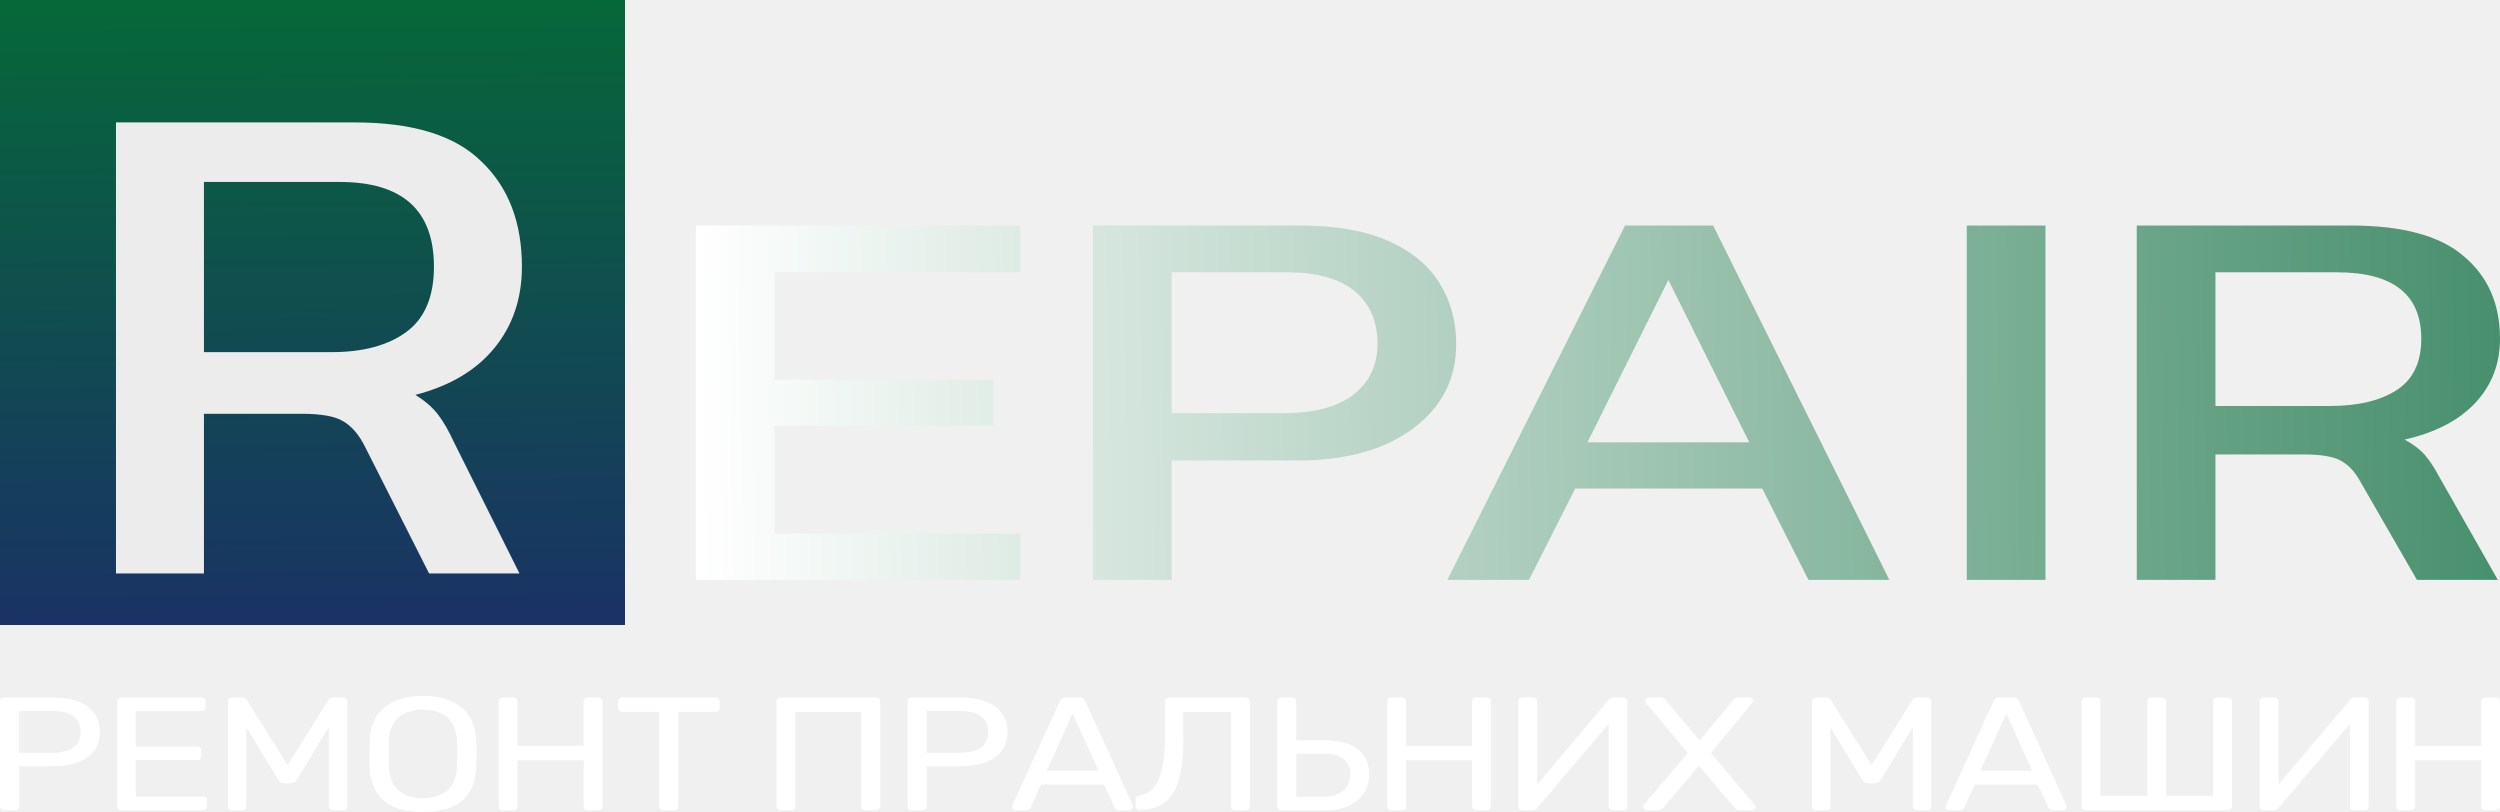
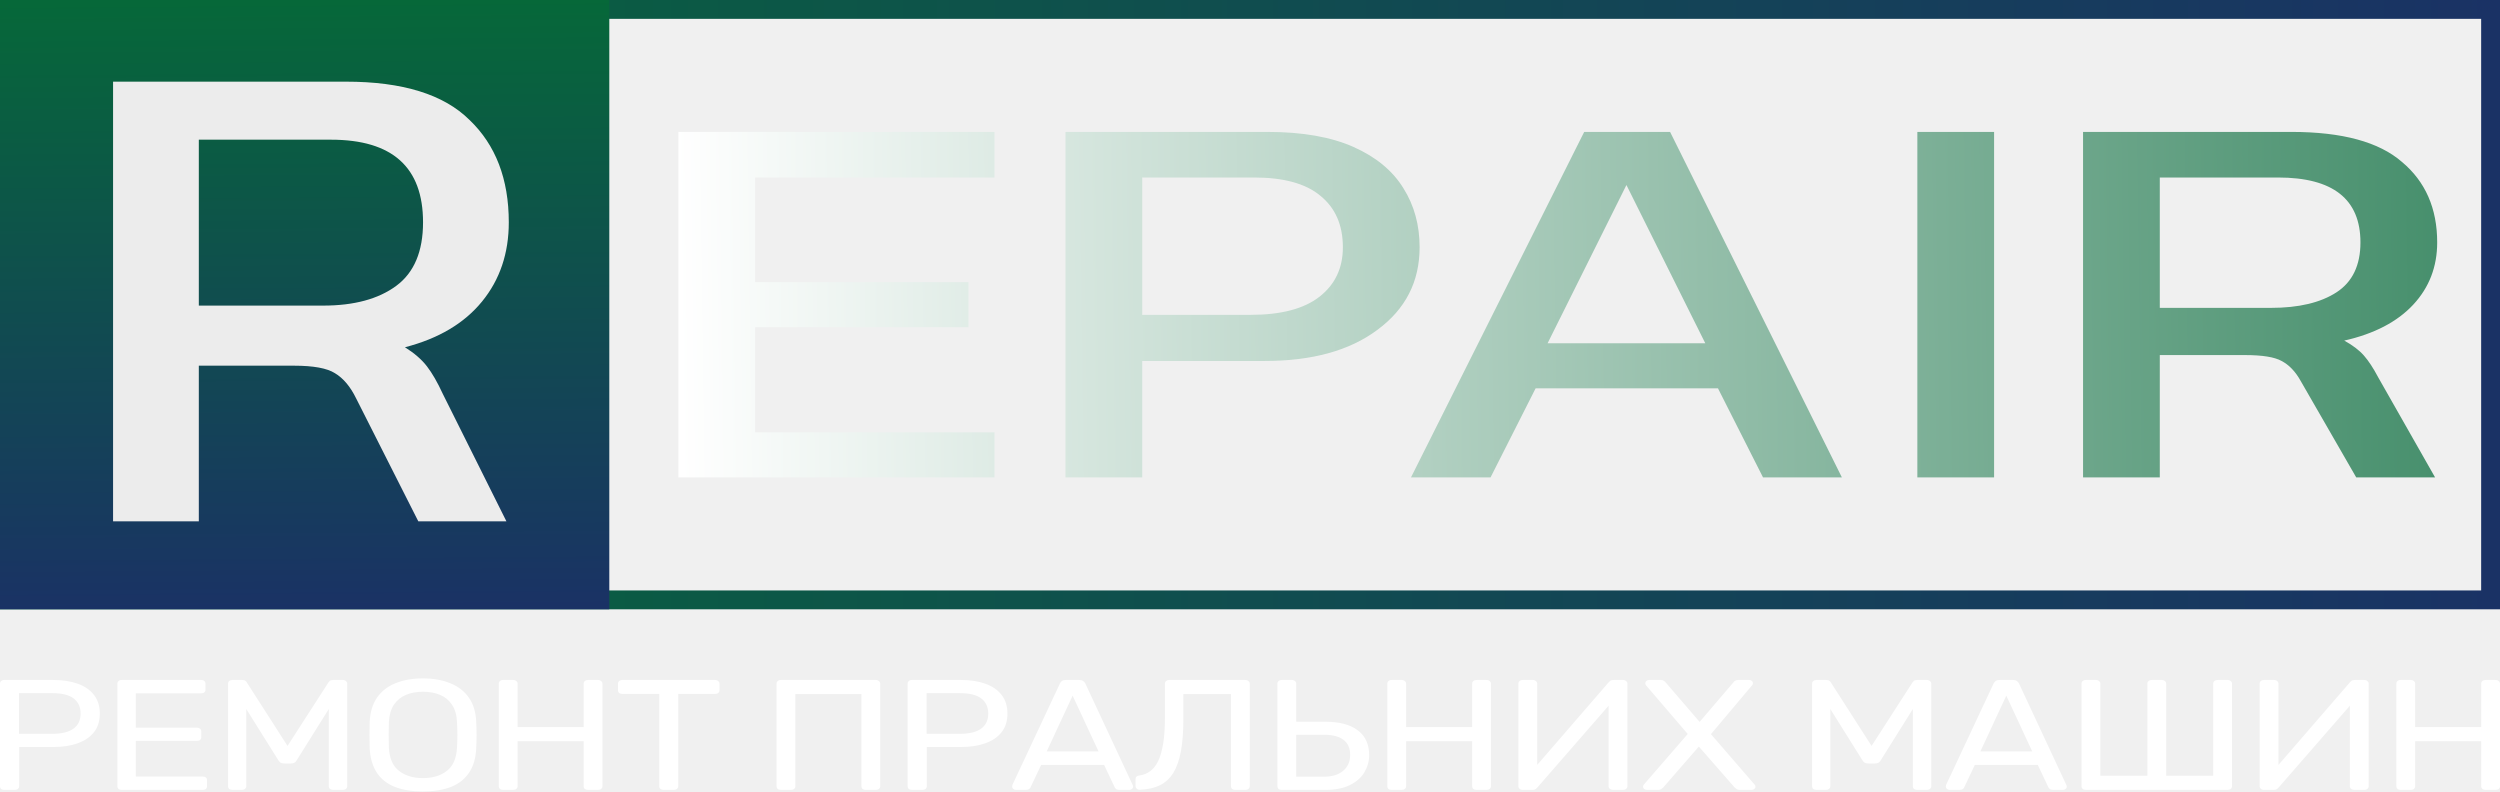
- <svg xmlns="http://www.w3.org/2000/svg" width="388" height="126" viewBox="0 0 388 126" fill="none">
-   <rect width="97" height="97" fill="url(#paint0_linear_5_1029)" />
-   <path d="M18 89V19H55.074C64.091 19 70.646 21.029 74.738 25.087C78.912 29.073 81 34.507 81 41.391C81 46.319 79.581 50.522 76.742 54C73.903 57.478 69.811 59.906 64.467 61.283C65.97 62.225 67.139 63.239 67.974 64.326C68.809 65.413 69.644 66.862 70.479 68.674L80.624 89H66.596L56.702 69.435C55.783 67.551 54.656 66.21 53.32 65.413C52.068 64.616 49.897 64.217 46.807 64.217H31.652V89H18ZM31.652 54.652H51.441C56.368 54.652 60.251 53.602 63.09 51.5C65.928 49.399 67.348 46.029 67.348 41.391C67.348 32.623 62.463 28.239 52.694 28.239H31.652V54.652Z" fill="#ECECEC" />
-   <path d="M108 90V35H158.326V42.259H120.217V58.913H154.179V66.087H120.217V82.826H158.326V90H108ZM169.624 90V35H201.792C207.322 35 211.88 35.797 215.467 37.391C219.053 38.986 221.706 41.178 223.425 43.967C225.143 46.7 226.003 49.832 226.003 53.362C226.003 58.828 223.761 63.212 219.278 66.514C214.869 69.816 208.891 71.467 201.344 71.467H181.842V90H169.624ZM181.842 64.123H199.102C203.959 64.123 207.621 63.155 210.087 61.219C212.553 59.283 213.785 56.664 213.785 53.362C213.785 49.832 212.59 47.099 210.199 45.163C207.882 43.227 204.37 42.259 199.663 42.259H181.842V64.123ZM224.631 90L252.204 35H265.878L293.228 90H280.673L273.5 75.823H244.47L237.297 90H224.631ZM246.376 68.649H271.482L258.929 43.455L246.376 68.649ZM305.242 90V35H317.459V90H305.242ZM331.622 90V35H364.799C372.869 35 378.734 36.594 382.396 39.783C386.131 42.914 388 47.184 388 52.593C388 56.465 386.729 59.767 384.189 62.5C381.648 65.233 377.986 67.14 373.205 68.222C374.55 68.962 375.595 69.759 376.343 70.613C377.089 71.467 377.837 72.606 378.585 74.029L387.664 90H375.11L366.256 74.627C365.433 73.147 364.424 72.094 363.229 71.467C362.109 70.841 360.165 70.528 357.401 70.528H343.839V90H331.622ZM343.839 63.012H361.548C365.956 63.012 369.431 62.187 371.972 60.536C374.511 58.885 375.783 56.237 375.783 52.593C375.783 45.704 371.412 42.259 362.669 42.259H343.839V63.012Z" fill="url(#paint1_linear_5_1029)" />
-   <path d="M0.685 125.75C0.467 125.75 0.298 125.7 0.179 125.6C0.06 125.483 0 125.342 0 125.175V108.85C0 108.667 0.06 108.525 0.179 108.425C0.298 108.308 0.467 108.25 0.685 108.25H8.252C9.721 108.25 10.992 108.45 12.065 108.85C13.157 109.25 14.001 109.85 14.597 110.65C15.192 111.433 15.49 112.417 15.49 113.6C15.49 114.783 15.192 115.767 14.597 116.55C14.001 117.333 13.157 117.925 12.065 118.325C10.992 118.725 9.721 118.925 8.252 118.925H2.979V125.175C2.979 125.342 2.909 125.483 2.77 125.6C2.651 125.7 2.482 125.75 2.264 125.75H0.685ZM2.949 116.825H8.103C9.572 116.825 10.674 116.55 11.409 116C12.144 115.45 12.511 114.65 12.511 113.6C12.511 112.567 12.154 111.767 11.439 111.2C10.724 110.633 9.612 110.35 8.103 110.35H2.949V116.825ZM18.904 125.75C18.686 125.75 18.517 125.7 18.398 125.6C18.279 125.483 18.219 125.342 18.219 125.175V108.85C18.219 108.667 18.279 108.525 18.398 108.425C18.517 108.308 18.686 108.25 18.904 108.25H31.207C31.425 108.25 31.594 108.308 31.713 108.425C31.833 108.525 31.892 108.667 31.892 108.85V109.8C31.892 109.983 31.833 110.125 31.713 110.225C31.594 110.325 31.425 110.375 31.207 110.375H21.079V115.85H30.552C30.77 115.85 30.939 115.908 31.058 116.025C31.177 116.125 31.237 116.267 31.237 116.45V117.375C31.237 117.542 31.177 117.683 31.058 117.8C30.939 117.9 30.77 117.95 30.552 117.95H21.079V123.625H31.445C31.664 123.625 31.833 123.675 31.952 123.775C32.071 123.875 32.13 124.017 32.13 124.2V125.175C32.13 125.342 32.071 125.483 31.952 125.6C31.833 125.7 31.664 125.75 31.445 125.75H18.904ZM36.076 125.75C35.877 125.75 35.708 125.7 35.569 125.6C35.45 125.483 35.391 125.342 35.391 125.175V108.85C35.391 108.667 35.45 108.525 35.569 108.425C35.708 108.308 35.877 108.25 36.076 108.25H37.565C37.804 108.25 37.982 108.3 38.101 108.4C38.221 108.5 38.29 108.583 38.31 108.65L44.625 118.75L50.97 108.65C51.01 108.583 51.08 108.5 51.179 108.4C51.298 108.3 51.477 108.25 51.715 108.25H53.175C53.393 108.25 53.562 108.308 53.681 108.425C53.82 108.525 53.89 108.667 53.89 108.85V125.175C53.89 125.342 53.82 125.483 53.681 125.6C53.562 125.7 53.393 125.75 53.175 125.75H51.715C51.516 125.75 51.348 125.7 51.209 125.6C51.089 125.483 51.03 125.342 51.03 125.175V112.875L46.055 121.025C45.976 121.192 45.856 121.325 45.698 121.425C45.539 121.508 45.34 121.55 45.102 121.55H44.178C43.92 121.55 43.712 121.508 43.553 121.425C43.414 121.325 43.295 121.192 43.195 121.025L38.221 112.875V125.175C38.221 125.342 38.151 125.483 38.012 125.6C37.893 125.7 37.734 125.75 37.535 125.75H36.076ZM65.625 126C63.937 126 62.487 125.758 61.276 125.275C60.064 124.775 59.131 124.017 58.475 123C57.82 121.967 57.453 120.675 57.373 119.125C57.353 118.392 57.343 117.692 57.343 117.025C57.343 116.342 57.353 115.633 57.373 114.9C57.453 113.367 57.83 112.092 58.505 111.075C59.2 110.042 60.154 109.275 61.365 108.775C62.596 108.258 64.016 108 65.625 108C67.253 108 68.673 108.258 69.885 108.775C71.116 109.275 72.079 110.042 72.774 111.075C73.469 112.092 73.847 113.367 73.906 114.9C73.946 115.633 73.966 116.342 73.966 117.025C73.966 117.692 73.946 118.392 73.906 119.125C73.847 120.675 73.479 121.967 72.804 123C72.148 124.017 71.215 124.775 70.004 125.275C68.792 125.758 67.333 126 65.625 126ZM65.625 123.875C67.154 123.875 68.395 123.492 69.348 122.725C70.322 121.958 70.848 120.717 70.927 119C70.967 118.25 70.987 117.583 70.987 117C70.987 116.4 70.967 115.733 70.927 115C70.888 113.85 70.629 112.917 70.153 112.2C69.696 111.483 69.08 110.958 68.306 110.625C67.531 110.292 66.638 110.125 65.625 110.125C64.652 110.125 63.778 110.292 63.003 110.625C62.229 110.958 61.603 111.483 61.127 112.2C60.67 112.917 60.412 113.85 60.352 115C60.332 115.733 60.322 116.4 60.322 117C60.322 117.583 60.332 118.25 60.352 119C60.432 120.717 60.958 121.958 61.931 122.725C62.904 123.492 64.135 123.875 65.625 123.875ZM78.099 125.75C77.881 125.75 77.712 125.7 77.593 125.6C77.474 125.483 77.414 125.342 77.414 125.175V108.85C77.414 108.667 77.474 108.525 77.593 108.425C77.712 108.308 77.881 108.25 78.099 108.25H79.618C79.837 108.25 80.006 108.308 80.125 108.425C80.264 108.525 80.333 108.667 80.333 108.85V115.75H90.581V108.85C90.581 108.667 90.64 108.525 90.76 108.425C90.898 108.308 91.067 108.25 91.266 108.25H92.785C93.004 108.25 93.172 108.308 93.291 108.425C93.43 108.525 93.5 108.667 93.5 108.85V125.175C93.5 125.342 93.43 125.483 93.291 125.6C93.172 125.7 93.004 125.75 92.785 125.75H91.266C91.067 125.75 90.898 125.7 90.76 125.6C90.64 125.483 90.581 125.342 90.581 125.175V118H80.333V125.175C80.333 125.342 80.264 125.483 80.125 125.6C80.006 125.7 79.837 125.75 79.618 125.75H78.099ZM102.999 125.75C102.801 125.75 102.632 125.7 102.493 125.6C102.373 125.483 102.314 125.342 102.314 125.175V110.475H96.594C96.396 110.475 96.228 110.425 96.088 110.325C95.969 110.208 95.909 110.067 95.909 109.9V108.85C95.909 108.667 95.969 108.525 96.088 108.425C96.228 108.308 96.396 108.25 96.594 108.25H110.953C111.171 108.25 111.34 108.308 111.459 108.425C111.599 108.525 111.668 108.667 111.668 108.85V109.9C111.668 110.067 111.599 110.208 111.459 110.325C111.34 110.425 111.171 110.475 110.953 110.475H105.263V125.175C105.263 125.342 105.194 125.483 105.054 125.6C104.935 125.7 104.767 125.75 104.548 125.75H102.999ZM121.207 125.75C120.989 125.75 120.819 125.7 120.7 125.6C120.581 125.483 120.521 125.342 120.521 125.175V108.85C120.521 108.667 120.581 108.525 120.7 108.425C120.819 108.308 120.989 108.25 121.207 108.25H135.893C136.111 108.25 136.28 108.308 136.399 108.425C136.539 108.525 136.607 108.667 136.607 108.85V125.175C136.607 125.342 136.539 125.483 136.399 125.6C136.28 125.7 136.111 125.75 135.893 125.75H134.374C134.175 125.75 134.006 125.7 133.867 125.6C133.748 125.483 133.689 125.342 133.689 125.175V110.5H123.441V125.175C123.441 125.342 123.372 125.483 123.232 125.6C123.113 125.7 122.945 125.75 122.726 125.75H121.207ZM141.55 125.75C141.331 125.75 141.162 125.7 141.043 125.6C140.924 125.483 140.864 125.342 140.864 125.175V108.85C140.864 108.667 140.924 108.525 141.043 108.425C141.162 108.308 141.331 108.25 141.55 108.25H149.116C150.586 108.25 151.857 108.45 152.929 108.85C154.021 109.25 154.865 109.85 155.461 110.65C156.057 111.433 156.355 112.417 156.355 113.6C156.355 114.783 156.057 115.767 155.461 116.55C154.865 117.333 154.021 117.925 152.929 118.325C151.857 118.725 150.586 118.925 149.116 118.925H143.843V125.175C143.843 125.342 143.774 125.483 143.635 125.6C143.516 125.7 143.347 125.75 143.128 125.75H141.55ZM143.814 116.825H148.967C150.437 116.825 151.539 116.55 152.274 116C153.008 115.45 153.376 114.65 153.376 113.6C153.376 112.567 153.018 111.767 152.303 111.2C151.588 110.633 150.476 110.35 148.967 110.35H143.814V116.825ZM157.683 125.75C157.525 125.75 157.385 125.7 157.266 125.6C157.147 125.5 157.087 125.383 157.087 125.25C157.087 125.167 157.098 125.075 157.117 124.975L164.505 108.8C164.585 108.633 164.694 108.5 164.832 108.4C164.972 108.3 165.181 108.25 165.458 108.25H167.484C167.742 108.25 167.941 108.3 168.079 108.4C168.239 108.5 168.358 108.633 168.437 108.8L175.795 124.975C175.835 125.075 175.854 125.167 175.854 125.25C175.854 125.383 175.795 125.5 175.676 125.6C175.556 125.7 175.418 125.75 175.259 125.75H173.739C173.501 125.75 173.322 125.7 173.203 125.6C173.104 125.5 173.035 125.408 172.995 125.325L171.356 121.775H161.585L159.947 125.325C159.928 125.408 159.858 125.5 159.739 125.6C159.619 125.7 159.441 125.75 159.202 125.75H157.683ZM162.449 119.625H170.492L166.471 110.75L162.449 119.625ZM191.73 125.75C191.531 125.75 191.362 125.7 191.224 125.6C191.104 125.483 191.045 125.342 191.045 125.175V110.5H183.657V114.525C183.657 116.525 183.528 118.233 183.27 119.65C183.011 121.05 182.615 122.192 182.078 123.075C181.542 123.942 180.847 124.592 179.993 125.025C179.159 125.442 178.146 125.675 176.955 125.725C176.755 125.742 176.587 125.692 176.448 125.575C176.309 125.458 176.24 125.308 176.24 125.125V124.025C176.24 123.692 176.448 123.5 176.865 123.45C177.481 123.367 178.027 123.142 178.504 122.775C179 122.408 179.417 121.867 179.755 121.15C180.092 120.417 180.351 119.483 180.529 118.35C180.708 117.2 180.797 115.825 180.797 114.225V108.825C180.797 108.658 180.857 108.525 180.976 108.425C181.115 108.308 181.283 108.25 181.483 108.25H193.249C193.467 108.25 193.636 108.308 193.756 108.425C193.894 108.525 193.964 108.667 193.964 108.85V125.175C193.964 125.342 193.894 125.483 193.756 125.6C193.636 125.7 193.467 125.75 193.249 125.75H191.73ZM198.941 125.75C198.723 125.75 198.554 125.7 198.434 125.6C198.315 125.483 198.256 125.342 198.256 125.175V108.825C198.256 108.658 198.315 108.525 198.434 108.425C198.554 108.308 198.723 108.25 198.941 108.25H200.46C200.679 108.25 200.847 108.308 200.966 108.425C201.106 108.525 201.175 108.658 201.175 108.825V114.9H205.703C207.888 114.9 209.566 115.358 210.737 116.275C211.909 117.175 212.495 118.5 212.495 120.25C212.495 121.2 212.247 122.1 211.75 122.95C211.273 123.783 210.529 124.458 209.516 124.975C208.524 125.492 207.252 125.75 205.703 125.75H198.941ZM201.175 123.65H205.465C206.756 123.65 207.758 123.333 208.473 122.7C209.188 122.067 209.546 121.233 209.546 120.2C209.546 119.133 209.209 118.333 208.533 117.8C207.858 117.25 206.835 116.975 205.465 116.975H201.175V123.65ZM215.996 125.75C215.778 125.75 215.609 125.7 215.489 125.6C215.37 125.483 215.311 125.342 215.311 125.175V108.85C215.311 108.667 215.37 108.525 215.489 108.425C215.609 108.308 215.778 108.25 215.996 108.25H217.515C217.734 108.25 217.902 108.308 218.022 108.425C218.161 108.525 218.23 108.667 218.23 108.85V115.75H228.477V108.85C228.477 108.667 228.537 108.525 228.656 108.425C228.796 108.308 228.964 108.25 229.163 108.25H230.682C230.901 108.25 231.069 108.308 231.188 108.425C231.328 108.525 231.397 108.667 231.397 108.85V125.175C231.397 125.342 231.328 125.483 231.188 125.6C231.069 125.7 230.901 125.75 230.682 125.75H229.163C228.964 125.75 228.796 125.7 228.656 125.6C228.537 125.483 228.477 125.342 228.477 125.175V118H218.23V125.175C218.23 125.342 218.161 125.483 218.022 125.6C217.902 125.7 217.734 125.75 217.515 125.75H215.996ZM236.339 125.75C236.12 125.75 235.952 125.692 235.833 125.575C235.713 125.458 235.654 125.317 235.654 125.15V108.85C235.654 108.667 235.713 108.525 235.833 108.425C235.971 108.308 236.141 108.25 236.339 108.25H237.888C238.086 108.25 238.245 108.308 238.365 108.425C238.503 108.525 238.573 108.667 238.573 108.85V121.775L249.684 108.6C249.744 108.533 249.823 108.458 249.923 108.375C250.042 108.292 250.21 108.25 250.429 108.25H251.889C252.087 108.25 252.246 108.308 252.365 108.425C252.504 108.525 252.574 108.667 252.574 108.85V125.175C252.574 125.342 252.504 125.483 252.365 125.6C252.246 125.7 252.087 125.75 251.889 125.75H250.37C250.171 125.75 250.002 125.7 249.863 125.6C249.724 125.483 249.655 125.342 249.655 125.175V112.35L238.573 125.4C238.533 125.45 238.454 125.525 238.335 125.625C238.216 125.708 238.047 125.75 237.828 125.75H236.339ZM255.618 125.75C255.459 125.75 255.31 125.7 255.171 125.6C255.052 125.5 254.992 125.383 254.992 125.25C254.992 125.183 255.003 125.125 255.022 125.075C255.062 125.008 255.092 124.958 255.112 124.925L261.933 116.85L255.439 109.075C255.38 108.975 255.35 108.867 255.35 108.75C255.35 108.617 255.409 108.5 255.529 108.4C255.648 108.3 255.786 108.25 255.946 108.25H257.733C257.931 108.25 258.09 108.292 258.21 108.375C258.329 108.442 258.438 108.542 258.537 108.675L263.78 114.925L268.993 108.675C269.072 108.542 269.172 108.442 269.291 108.375C269.43 108.292 269.589 108.25 269.768 108.25H271.466C271.625 108.25 271.764 108.3 271.883 108.4C272.002 108.5 272.061 108.617 272.061 108.75C272.061 108.867 272.021 108.975 271.942 109.075L265.538 116.875L272.33 124.925C272.37 124.958 272.399 125.008 272.419 125.075C272.438 125.125 272.449 125.183 272.449 125.25C272.449 125.383 272.389 125.5 272.27 125.6C272.151 125.7 272.002 125.75 271.823 125.75H270.006C269.827 125.75 269.668 125.708 269.529 125.625C269.41 125.542 269.301 125.45 269.202 125.35L263.661 118.85L258.15 125.35C258.05 125.45 257.942 125.542 257.822 125.625C257.703 125.708 257.544 125.75 257.346 125.75H255.618ZM281.92 125.75C281.721 125.75 281.552 125.7 281.413 125.6C281.294 125.483 281.235 125.342 281.235 125.175V108.85C281.235 108.667 281.294 108.525 281.413 108.425C281.552 108.308 281.721 108.25 281.92 108.25H283.409C283.647 108.25 283.826 108.3 283.945 108.4C284.065 108.5 284.133 108.583 284.154 108.65L290.469 118.75L296.814 108.65C296.853 108.583 296.923 108.5 297.023 108.4C297.142 108.3 297.321 108.25 297.559 108.25H299.019C299.236 108.25 299.406 108.308 299.525 108.425C299.664 108.525 299.734 108.667 299.734 108.85V125.175C299.734 125.342 299.664 125.483 299.525 125.6C299.406 125.7 299.236 125.75 299.019 125.75H297.559C297.36 125.75 297.191 125.7 297.053 125.6C296.933 125.483 296.874 125.342 296.874 125.175V112.875L291.899 121.025C291.819 121.192 291.7 121.325 291.542 121.425C291.382 121.508 291.184 121.55 290.946 121.55H290.022C289.764 121.55 289.555 121.508 289.397 121.425C289.257 121.325 289.138 121.192 289.039 121.025L284.065 112.875V125.175C284.065 125.342 283.995 125.483 283.856 125.6C283.737 125.7 283.578 125.75 283.379 125.75H281.92ZM302.591 125.75C302.432 125.75 302.293 125.7 302.174 125.6C302.055 125.5 301.996 125.383 301.996 125.25C301.996 125.167 302.006 125.075 302.025 124.975L309.413 108.8C309.492 108.633 309.602 108.5 309.741 108.4C309.879 108.3 310.088 108.25 310.366 108.25H312.392C312.65 108.25 312.849 108.3 312.988 108.4C313.147 108.5 313.266 108.633 313.345 108.8L320.703 124.975C320.743 125.075 320.763 125.167 320.763 125.25C320.763 125.383 320.703 125.5 320.584 125.6C320.465 125.7 320.326 125.75 320.167 125.75H318.648C318.409 125.75 318.231 125.7 318.111 125.6C318.012 125.5 317.943 125.408 317.903 125.325L316.265 121.775H306.494L304.855 125.325C304.836 125.408 304.766 125.5 304.647 125.6C304.528 125.7 304.349 125.75 304.111 125.75H302.591ZM307.358 119.625H315.401L311.379 110.75L307.358 119.625ZM323.74 125.75C323.521 125.75 323.352 125.7 323.233 125.6C323.114 125.483 323.055 125.342 323.055 125.175V108.825C323.055 108.658 323.114 108.525 323.233 108.425C323.352 108.308 323.521 108.25 323.74 108.25H325.259C325.477 108.25 325.646 108.308 325.765 108.425C325.904 108.525 325.974 108.658 325.974 108.825V123.5H333.272V108.825C333.272 108.658 333.332 108.525 333.451 108.425C333.59 108.308 333.758 108.25 333.957 108.25H335.477C335.694 108.25 335.864 108.308 335.983 108.425C336.122 108.525 336.191 108.658 336.191 108.825V123.5H343.49V108.825C343.49 108.658 343.549 108.525 343.668 108.425C343.807 108.308 343.976 108.25 344.175 108.25H345.694C345.912 108.25 346.081 108.308 346.201 108.425C346.339 108.525 346.409 108.658 346.409 108.825V125.175C346.409 125.342 346.339 125.483 346.201 125.6C346.081 125.7 345.912 125.75 345.694 125.75H323.74ZM351.384 125.75C351.165 125.75 350.997 125.692 350.877 125.575C350.758 125.458 350.699 125.317 350.699 125.15V108.85C350.699 108.667 350.758 108.525 350.877 108.425C351.016 108.308 351.185 108.25 351.384 108.25H352.933C353.131 108.25 353.29 108.308 353.409 108.425C353.548 108.525 353.618 108.667 353.618 108.85V121.775L364.729 108.6C364.789 108.533 364.868 108.458 364.968 108.375C365.087 108.292 365.255 108.25 365.474 108.25H366.934C367.132 108.25 367.291 108.308 367.41 108.425C367.549 108.525 367.619 108.667 367.619 108.85V125.175C367.619 125.342 367.549 125.483 367.41 125.6C367.291 125.7 367.132 125.75 366.934 125.75H365.414C365.215 125.75 365.047 125.7 364.908 125.6C364.768 125.483 364.699 125.342 364.699 125.175V112.35L353.618 125.4C353.578 125.45 353.499 125.525 353.38 125.625C353.261 125.708 353.091 125.75 352.873 125.75H351.384ZM372.599 125.75C372.38 125.75 372.212 125.7 372.093 125.6C371.974 125.483 371.914 125.342 371.914 125.175V108.85C371.914 108.667 371.974 108.525 372.093 108.425C372.212 108.308 372.38 108.25 372.599 108.25H374.118C374.336 108.25 374.506 108.308 374.625 108.425C374.763 108.525 374.833 108.667 374.833 108.85V115.75H385.081V108.85C385.081 108.667 385.14 108.525 385.259 108.425C385.398 108.308 385.567 108.25 385.766 108.25H387.285C387.503 108.25 387.672 108.308 387.791 108.425C387.93 108.525 388 108.667 388 108.85V125.175C388 125.342 387.93 125.483 387.791 125.6C387.672 125.7 387.503 125.75 387.285 125.75H385.766C385.567 125.75 385.398 125.7 385.259 125.6C385.14 125.483 385.081 125.342 385.081 125.175V118H374.833V125.175C374.833 125.342 374.763 125.483 374.625 125.6C374.506 125.7 374.336 125.75 374.118 125.75H372.599Z" fill="white" />
+ <svg xmlns="http://www.w3.org/2000/svg" width="398" height="126" viewBox="0 0 398 126" fill="none">
+   <rect x="1.5" y="1.5" width="395" height="94" stroke="url(#paint0_linear_5_1029)" stroke-width="3" />
+   <rect width="97" height="97" fill="url(#paint1_linear_5_1029)" />
+   <path d="M18 83V13H55.074C64.091 13 70.646 15.029 74.738 19.087C78.912 23.073 81 28.507 81 35.391C81 40.319 79.581 44.522 76.742 48C73.903 51.478 69.811 53.906 64.467 55.283C65.97 56.225 67.139 57.239 67.974 58.326C68.809 59.413 69.644 60.862 70.479 62.674L80.624 83H66.596L56.702 63.435C55.783 61.551 54.656 60.21 53.32 59.413C52.068 58.616 49.897 58.217 46.807 58.217H31.652V83H18ZM31.652 48.652H51.441C56.368 48.652 60.251 47.602 63.09 45.5C65.928 43.399 67.348 40.029 67.348 35.391C67.348 26.623 62.463 22.239 52.694 22.239H31.652V48.652Z" fill="#ECECEC" />
+   <path d="M108 76V21H158.326V28.259H120.217V44.913H154.179V52.087H120.217V68.826H158.326V76H108ZM169.624 76V21H201.792C207.322 21 211.88 21.797 215.467 23.391C219.053 24.985 221.706 27.177 223.425 29.967C225.143 32.7 226.003 35.832 226.003 39.362C226.003 44.828 223.761 49.212 219.278 52.514C214.869 55.816 208.891 57.467 201.344 57.467H181.841V76H169.624ZM181.841 50.123H199.102C203.959 50.123 207.621 49.155 210.087 47.219C212.553 45.283 213.785 42.664 213.785 39.362C213.785 35.832 212.59 33.099 210.199 31.163C207.882 29.227 204.37 28.259 199.663 28.259H181.841V50.123ZM224.631 76L252.204 21H265.878L293.228 76H280.673L273.5 61.823H244.47L237.297 76H224.631ZM246.376 54.649H271.482L258.929 29.455L246.376 54.649ZM305.242 76V21H317.459V76H305.242ZM331.622 76V21H364.799C372.869 21 378.734 22.594 382.396 25.783C386.131 28.914 388 33.184 388 38.593C388 42.465 386.729 45.767 384.189 48.5C381.648 51.233 377.986 53.14 373.205 54.222C374.55 54.962 375.595 55.759 376.343 56.613C377.089 57.467 377.837 58.606 378.585 60.029L387.664 76H375.11L366.256 60.627C365.433 59.147 364.424 58.094 363.229 57.467C362.109 56.841 360.165 56.528 357.401 56.528H343.839V76H331.622ZM343.839 49.012H361.548C365.956 49.012 369.431 48.187 371.972 46.536C374.511 44.885 375.783 42.237 375.783 38.593C375.783 31.704 371.412 28.259 362.669 28.259H343.839V49.012Z" fill="url(#paint2_linear_5_1029)" />
+   <path d="M0.703 125.75C0.479 125.75 0.306 125.7 0.183 125.6C0.061 125.483 0 125.342 0 125.175V108.85C0 108.667 0.061 108.525 0.183 108.425C0.306 108.308 0.479 108.25 0.703 108.25H8.464C9.972 108.25 11.275 108.45 12.376 108.85C13.496 109.25 14.362 109.85 14.973 110.65C15.584 111.433 15.889 112.417 15.889 113.6C15.889 114.783 15.584 115.767 14.973 116.55C14.362 117.333 13.496 117.925 12.376 118.325C11.275 118.725 9.972 118.925 8.464 118.925H3.056V125.175C3.056 125.342 2.984 125.483 2.842 125.6C2.72 125.7 2.546 125.75 2.322 125.75H0.703ZM3.025 116.825H8.311C9.819 116.825 10.95 116.55 11.703 116C12.457 115.45 12.834 114.65 12.834 113.6C12.834 112.567 12.467 111.767 11.734 111.2C11 110.633 9.86 110.35 8.311 110.35H3.025V116.825ZM19.391 125.75C19.167 125.75 18.994 125.7 18.872 125.6C18.75 125.483 18.689 125.342 18.689 125.175V108.85C18.689 108.667 18.75 108.525 18.872 108.425C18.994 108.308 19.167 108.25 19.391 108.25H32.011C32.235 108.25 32.408 108.308 32.531 108.425C32.653 108.525 32.714 108.667 32.714 108.85V109.8C32.714 109.983 32.653 110.125 32.531 110.225C32.408 110.325 32.235 110.375 32.011 110.375H21.622V115.85H31.339C31.563 115.85 31.736 115.908 31.858 116.025C31.981 116.125 32.042 116.267 32.042 116.45V117.375C32.042 117.542 31.981 117.683 31.858 117.8C31.736 117.9 31.563 117.95 31.339 117.95H21.622V123.625H32.256C32.48 123.625 32.653 123.675 32.775 123.775C32.897 123.875 32.959 124.017 32.959 124.2V125.175C32.959 125.342 32.897 125.483 32.775 125.6C32.653 125.7 32.48 125.75 32.256 125.75H19.391ZM37.006 125.75C36.802 125.75 36.629 125.7 36.486 125.6C36.364 125.483 36.303 125.342 36.303 125.175V108.85C36.303 108.667 36.364 108.525 36.486 108.425C36.629 108.308 36.802 108.25 37.006 108.25H38.533C38.778 108.25 38.961 108.3 39.083 108.4C39.206 108.5 39.277 108.583 39.297 108.65L45.775 118.75L52.284 108.65C52.325 108.583 52.396 108.5 52.498 108.4C52.62 108.3 52.803 108.25 53.048 108.25H54.545C54.769 108.25 54.942 108.308 55.065 108.425C55.207 108.525 55.279 108.667 55.279 108.85V125.175C55.279 125.342 55.207 125.483 55.065 125.6C54.942 125.7 54.769 125.75 54.545 125.75H53.048C52.844 125.75 52.671 125.7 52.528 125.6C52.406 125.483 52.345 125.342 52.345 125.175V112.875L47.242 121.025C47.161 121.192 47.038 121.325 46.875 121.425C46.712 121.508 46.509 121.55 46.264 121.55H45.317C45.052 121.55 44.838 121.508 44.675 121.425C44.533 121.325 44.41 121.192 44.309 121.025L39.206 112.875V125.175C39.206 125.342 39.134 125.483 38.992 125.6C38.87 125.7 38.706 125.75 38.503 125.75H37.006ZM67.316 126C65.585 126 64.097 125.758 62.855 125.275C61.612 124.775 60.655 124.017 59.983 123C59.31 121.967 58.934 120.675 58.852 119.125C58.832 118.392 58.821 117.692 58.821 117.025C58.821 116.342 58.832 115.633 58.852 114.9C58.934 113.367 59.321 112.092 60.013 111.075C60.726 110.042 61.704 109.275 62.947 108.775C64.21 108.258 65.666 108 67.316 108C68.987 108 70.443 108.258 71.686 108.775C72.949 109.275 73.937 110.042 74.65 111.075C75.363 112.092 75.75 113.367 75.811 114.9C75.852 115.633 75.872 116.342 75.872 117.025C75.872 117.692 75.852 118.392 75.811 119.125C75.75 120.675 75.373 121.967 74.68 123C74.008 124.017 73.051 124.775 71.808 125.275C70.565 125.758 69.068 126 67.316 126ZM67.316 123.875C68.885 123.875 70.158 123.492 71.136 122.725C72.134 121.958 72.674 120.717 72.755 119C72.796 118.25 72.816 117.583 72.816 117C72.816 116.4 72.796 115.733 72.755 115C72.715 113.85 72.45 112.917 71.961 112.2C71.492 111.483 70.861 110.958 70.066 110.625C69.272 110.292 68.355 110.125 67.316 110.125C66.318 110.125 65.422 110.292 64.627 110.625C63.833 110.958 63.191 111.483 62.702 112.2C62.234 112.917 61.969 113.85 61.908 115C61.887 115.733 61.877 116.4 61.877 117C61.877 117.583 61.887 118.25 61.908 119C61.989 120.717 62.529 121.958 63.527 122.725C64.525 123.492 65.788 123.875 67.316 123.875ZM80.112 125.75C79.888 125.75 79.715 125.7 79.593 125.6C79.47 125.483 79.409 125.342 79.409 125.175V108.85C79.409 108.667 79.47 108.525 79.593 108.425C79.715 108.308 79.888 108.25 80.112 108.25H81.67C81.894 108.25 82.068 108.308 82.19 108.425C82.332 108.525 82.404 108.667 82.404 108.85V115.75H92.915V108.85C92.915 108.667 92.976 108.525 93.099 108.425C93.241 108.308 93.414 108.25 93.618 108.25H95.177C95.401 108.25 95.574 108.308 95.696 108.425C95.838 108.525 95.91 108.667 95.91 108.85V125.175C95.91 125.342 95.838 125.483 95.696 125.6C95.574 125.7 95.401 125.75 95.177 125.75H93.618C93.414 125.75 93.241 125.7 93.099 125.6C92.976 125.483 92.915 125.342 92.915 125.175V118H82.404V125.175C82.404 125.342 82.332 125.483 82.19 125.6C82.068 125.7 81.894 125.75 81.67 125.75H80.112ZM105.654 125.75C105.45 125.75 105.277 125.7 105.134 125.6C105.012 125.483 104.951 125.342 104.951 125.175V110.475H99.084C98.88 110.475 98.708 110.425 98.564 110.325C98.442 110.208 98.381 110.067 98.381 109.9V108.85C98.381 108.667 98.442 108.525 98.564 108.425C98.708 108.308 98.88 108.25 99.084 108.25H113.812C114.037 108.25 114.209 108.308 114.332 108.425C114.475 108.525 114.546 108.667 114.546 108.85V109.9C114.546 110.067 114.475 110.208 114.332 110.325C114.209 110.425 114.037 110.475 113.812 110.475H107.976V125.175C107.976 125.342 107.905 125.483 107.762 125.6C107.64 125.7 107.467 125.75 107.243 125.75H105.654ZM124.33 125.75C124.107 125.75 123.933 125.7 123.811 125.6C123.689 125.483 123.628 125.342 123.628 125.175V108.85C123.628 108.667 123.689 108.525 123.811 108.425C123.933 108.308 124.107 108.25 124.33 108.25H139.396C139.619 108.25 139.792 108.308 139.914 108.425C140.058 108.525 140.128 108.667 140.128 108.85V125.175C140.128 125.342 140.058 125.483 139.914 125.6C139.792 125.7 139.619 125.75 139.396 125.75H137.837C137.633 125.75 137.46 125.7 137.317 125.6C137.195 125.483 137.135 125.342 137.135 125.175V110.5H126.622V125.175C126.622 125.342 126.552 125.483 126.408 125.6C126.286 125.7 126.113 125.75 125.889 125.75H124.33ZM145.198 125.75C144.973 125.75 144.801 125.7 144.678 125.6C144.556 125.483 144.495 125.342 144.495 125.175V108.85C144.495 108.667 144.556 108.525 144.678 108.425C144.801 108.308 144.973 108.25 145.198 108.25H152.959C154.467 108.25 155.77 108.45 156.87 108.85C157.991 109.25 158.857 109.85 159.468 110.65C160.079 111.433 160.384 112.417 160.384 113.6C160.384 114.783 160.079 115.767 159.468 116.55C158.857 117.333 157.991 117.925 156.87 118.325C155.77 118.725 154.467 118.925 152.959 118.925H147.551V125.175C147.551 125.342 147.479 125.483 147.337 125.6C147.215 125.7 147.042 125.75 146.817 125.75H145.198ZM147.52 116.825H152.806C154.314 116.825 155.445 116.55 156.198 116C156.952 115.45 157.329 114.65 157.329 113.6C157.329 112.567 156.962 111.767 156.229 111.2C155.495 110.633 154.354 110.35 152.806 110.35H147.52V116.825ZM161.747 125.75C161.585 125.75 161.442 125.7 161.319 125.6C161.197 125.5 161.136 125.383 161.136 125.25C161.136 125.167 161.146 125.075 161.167 124.975L168.745 108.8C168.827 108.633 168.938 108.5 169.081 108.4C169.224 108.3 169.438 108.25 169.722 108.25H171.8C172.066 108.25 172.269 108.3 172.411 108.4C172.575 108.5 172.697 108.633 172.778 108.8L180.326 124.975C180.367 125.075 180.387 125.167 180.387 125.25C180.387 125.383 180.326 125.5 180.203 125.6C180.081 125.7 179.939 125.75 179.776 125.75H178.217C177.973 125.75 177.789 125.7 177.667 125.6C177.566 125.5 177.494 125.408 177.453 125.325L175.773 121.775H165.75L164.069 125.325C164.049 125.408 163.978 125.5 163.855 125.6C163.733 125.7 163.55 125.75 163.305 125.75H161.747ZM166.636 119.625H174.886L170.761 110.75L166.636 119.625ZM196.671 125.75C196.467 125.75 196.294 125.7 196.152 125.6C196.03 125.483 195.969 125.342 195.969 125.175V110.5H188.391V114.525C188.391 116.525 188.258 118.233 187.993 119.65C187.728 121.05 187.321 122.192 186.771 123.075C186.221 123.942 185.508 124.592 184.632 125.025C183.777 125.442 182.738 125.675 181.515 125.725C181.311 125.742 181.138 125.692 180.996 125.575C180.853 125.458 180.782 125.308 180.782 125.125V124.025C180.782 123.692 180.996 123.5 181.424 123.45C182.055 123.367 182.615 123.142 183.104 122.775C183.613 122.408 184.041 121.867 184.388 121.15C184.733 120.417 184.999 119.483 185.182 118.35C185.366 117.2 185.457 115.825 185.457 114.225V108.825C185.457 108.658 185.518 108.525 185.641 108.425C185.783 108.308 185.956 108.25 186.16 108.25H198.23C198.453 108.25 198.627 108.308 198.749 108.425C198.892 108.525 198.963 108.667 198.963 108.85V125.175C198.963 125.342 198.892 125.483 198.749 125.6C198.627 125.7 198.453 125.75 198.23 125.75H196.671ZM204.068 125.75C203.845 125.75 203.671 125.7 203.549 125.6C203.426 125.483 203.365 125.342 203.365 125.175V108.825C203.365 108.658 203.426 108.525 203.549 108.425C203.671 108.308 203.845 108.25 204.068 108.25H205.627C205.851 108.25 206.024 108.308 206.146 108.425C206.289 108.525 206.36 108.658 206.36 108.825V114.9H211.004C213.246 114.9 214.967 115.358 216.169 116.275C217.371 117.175 217.971 118.5 217.971 120.25C217.971 121.2 217.717 122.1 217.207 122.95C216.719 123.783 215.955 124.458 214.916 124.975C213.898 125.492 212.593 125.75 211.004 125.75H204.068ZM206.36 123.65H210.76C212.084 123.65 213.113 123.333 213.846 122.7C214.58 122.067 214.946 121.233 214.946 120.2C214.946 119.133 214.601 118.333 213.907 117.8C213.215 117.25 212.166 116.975 210.76 116.975H206.36V123.65ZM221.563 125.75C221.339 125.75 221.166 125.7 221.043 125.6C220.921 125.483 220.86 125.342 220.86 125.175V108.85C220.86 108.667 220.921 108.525 221.043 108.425C221.166 108.308 221.339 108.25 221.563 108.25H223.121C223.346 108.25 223.518 108.308 223.641 108.425C223.784 108.525 223.855 108.667 223.855 108.85V115.75H234.366V108.85C234.366 108.667 234.427 108.525 234.549 108.425C234.693 108.308 234.865 108.25 235.069 108.25H236.627C236.852 108.25 237.024 108.308 237.147 108.425C237.29 108.525 237.361 108.667 237.361 108.85V125.175C237.361 125.342 237.29 125.483 237.147 125.6C237.024 125.7 236.852 125.75 236.627 125.75H235.069C234.865 125.75 234.693 125.7 234.549 125.6C234.427 125.483 234.366 125.342 234.366 125.175V118H223.855V125.175C223.855 125.342 223.784 125.483 223.641 125.6C223.518 125.7 223.346 125.75 223.121 125.75H221.563ZM242.43 125.75C242.206 125.75 242.033 125.692 241.911 125.575C241.788 125.458 241.727 125.317 241.727 125.15V108.85C241.727 108.667 241.788 108.525 241.911 108.425C242.053 108.308 242.227 108.25 242.43 108.25H244.019C244.222 108.25 244.386 108.308 244.508 108.425C244.65 108.525 244.722 108.667 244.722 108.85V121.775L256.12 108.6C256.181 108.533 256.262 108.458 256.364 108.375C256.486 108.292 256.659 108.25 256.883 108.25H258.381C258.584 108.25 258.747 108.308 258.87 108.425C259.012 108.525 259.084 108.667 259.084 108.85V125.175C259.084 125.342 259.012 125.483 258.87 125.6C258.747 125.7 258.584 125.75 258.381 125.75H256.822C256.619 125.75 256.445 125.7 256.303 125.6C256.161 125.483 256.089 125.342 256.089 125.175V112.35L244.722 125.4C244.681 125.45 244.6 125.525 244.477 125.625C244.355 125.708 244.182 125.75 243.958 125.75H242.43ZM262.206 125.75C262.043 125.75 261.89 125.7 261.748 125.6C261.625 125.5 261.564 125.383 261.564 125.25C261.564 125.183 261.575 125.125 261.595 125.075C261.636 125.008 261.667 124.958 261.687 124.925L268.684 116.85L262.023 109.075C261.962 108.975 261.931 108.867 261.931 108.75C261.931 108.617 261.992 108.5 262.114 108.4C262.237 108.3 262.379 108.25 262.542 108.25H264.376C264.579 108.25 264.742 108.292 264.864 108.375C264.987 108.442 265.098 108.542 265.201 108.675L270.579 114.925L275.926 108.675C276.007 108.542 276.109 108.442 276.232 108.375C276.374 108.292 276.537 108.25 276.72 108.25H278.462C278.625 108.25 278.768 108.3 278.89 108.4C279.012 108.5 279.073 108.617 279.073 108.75C279.073 108.867 279.032 108.975 278.951 109.075L272.381 116.875L279.348 124.925C279.389 124.958 279.42 125.008 279.44 125.075C279.46 125.125 279.471 125.183 279.471 125.25C279.471 125.383 279.409 125.5 279.287 125.6C279.165 125.7 279.012 125.75 278.829 125.75H276.965C276.782 125.75 276.618 125.708 276.476 125.625C276.354 125.542 276.242 125.45 276.14 125.35L270.456 118.85L264.803 125.35C264.701 125.45 264.589 125.542 264.467 125.625C264.345 125.708 264.182 125.75 263.978 125.75H262.206ZM289.186 125.75C288.981 125.75 288.808 125.7 288.666 125.6C288.544 125.483 288.483 125.342 288.483 125.175V108.85C288.483 108.667 288.544 108.525 288.666 108.425C288.808 108.308 288.981 108.25 289.186 108.25H290.714C290.958 108.25 291.141 108.3 291.264 108.4C291.386 108.5 291.456 108.583 291.477 108.65L297.955 118.75L304.464 108.65C304.504 108.583 304.576 108.5 304.678 108.4C304.8 108.3 304.983 108.25 305.228 108.25H306.725C306.949 108.25 307.122 108.308 307.245 108.425C307.387 108.525 307.459 108.667 307.459 108.85V125.175C307.459 125.342 307.387 125.483 307.245 125.6C307.122 125.7 306.949 125.75 306.725 125.75H305.228C305.024 125.75 304.851 125.7 304.709 125.6C304.586 125.483 304.525 125.342 304.525 125.175V112.875L299.422 121.025C299.34 121.192 299.218 121.325 299.055 121.425C298.892 121.508 298.689 121.55 298.444 121.55H297.497C297.232 121.55 297.018 121.508 296.855 121.425C296.712 121.325 296.59 121.192 296.489 121.025L291.386 112.875V125.175C291.386 125.342 291.314 125.483 291.172 125.6C291.05 125.7 290.886 125.75 290.683 125.75H289.186ZM310.39 125.75C310.227 125.75 310.085 125.7 309.962 125.6C309.84 125.5 309.779 125.383 309.779 125.25C309.779 125.167 309.789 125.075 309.81 124.975L317.388 108.8C317.469 108.633 317.581 108.5 317.724 108.4C317.866 108.3 318.08 108.25 318.365 108.25H320.443C320.708 108.25 320.912 108.3 321.054 108.4C321.218 108.5 321.34 108.633 321.421 108.8L328.969 124.975C329.01 125.075 329.03 125.167 329.03 125.25C329.03 125.383 328.969 125.5 328.846 125.6C328.724 125.7 328.582 125.75 328.419 125.75H326.86C326.616 125.75 326.432 125.7 326.31 125.6C326.208 125.5 326.137 125.408 326.096 125.325L324.416 121.775H314.393L312.712 125.325C312.692 125.408 312.621 125.5 312.499 125.6C312.376 125.7 312.193 125.75 311.949 125.75H310.39ZM315.279 119.625H323.53L319.404 110.75L315.279 119.625ZM332.083 125.75C331.859 125.75 331.686 125.7 331.564 125.6C331.442 125.483 331.381 125.342 331.381 125.175V108.825C331.381 108.658 331.442 108.525 331.564 108.425C331.686 108.308 331.859 108.25 332.083 108.25H333.642C333.865 108.25 334.039 108.308 334.161 108.425C334.304 108.525 334.375 108.658 334.375 108.825V123.5H341.862V108.825C341.862 108.658 341.923 108.525 342.045 108.425C342.187 108.308 342.36 108.25 342.564 108.25H344.123C344.346 108.25 344.52 108.308 344.642 108.425C344.785 108.525 344.856 108.658 344.856 108.825V123.5H352.343V108.825C352.343 108.658 352.404 108.525 352.526 108.425C352.668 108.308 352.841 108.25 353.045 108.25H354.604C354.827 108.25 355.001 108.308 355.123 108.425C355.265 108.525 355.337 108.658 355.337 108.825V125.175C355.337 125.342 355.265 125.483 355.123 125.6C355.001 125.7 354.827 125.75 354.604 125.75H332.083ZM360.44 125.75C360.216 125.75 360.043 125.692 359.921 125.575C359.798 125.458 359.737 125.317 359.737 125.15V108.85C359.737 108.667 359.798 108.525 359.921 108.425C360.063 108.308 360.236 108.25 360.44 108.25H362.029C362.232 108.25 362.396 108.308 362.518 108.425C362.66 108.525 362.732 108.667 362.732 108.85V121.775L374.129 108.6C374.191 108.533 374.272 108.458 374.374 108.375C374.496 108.292 374.669 108.25 374.893 108.25H376.391C376.594 108.25 376.757 108.308 376.88 108.425C377.022 108.525 377.093 108.667 377.093 108.85V125.175C377.093 125.342 377.022 125.483 376.88 125.6C376.757 125.7 376.594 125.75 376.391 125.75H374.832C374.628 125.75 374.455 125.7 374.313 125.6C374.17 125.483 374.099 125.342 374.099 125.175V112.35L362.732 125.4C362.691 125.45 362.61 125.525 362.487 125.625C362.365 125.708 362.191 125.75 361.968 125.75H360.44ZM382.202 125.75C381.978 125.75 381.805 125.7 381.683 125.6C381.56 125.483 381.499 125.342 381.499 125.175V108.85C381.499 108.667 381.56 108.525 381.683 108.425C381.805 108.308 381.978 108.25 382.202 108.25H383.761C383.984 108.25 384.158 108.308 384.28 108.425C384.422 108.525 384.494 108.667 384.494 108.85V115.75H395.005V108.85C395.005 108.667 395.067 108.525 395.189 108.425C395.331 108.308 395.504 108.25 395.708 108.25H397.267C397.49 108.25 397.664 108.308 397.786 108.425C397.928 108.525 398 108.667 398 108.85V125.175C398 125.342 397.928 125.483 397.786 125.6C397.664 125.7 397.49 125.75 397.267 125.75H395.708C395.504 125.75 395.331 125.7 395.189 125.6C395.067 125.483 395.005 125.342 395.005 125.175V118H384.494V125.175C384.494 125.342 384.422 125.483 384.28 125.6C384.158 125.7 383.984 125.75 383.761 125.75H382.202Z" fill="white" />
  <defs>
-     <linearGradient id="paint0_linear_5_1029" x1="48.133" y1="8.30994e-07" x2="48.867" y2="97" gradientUnits="userSpaceOnUse">
+     <linearGradient id="paint0_linear_5_1029" x1="0" y1="48.5" x2="398" y2="48.5" gradientUnits="userSpaceOnUse">
      <stop stop-color="#066839" />
      <stop offset="1" stop-color="#1A3265" />
    </linearGradient>
-     <linearGradient id="paint1_linear_5_1029" x1="487.635" y1="57" x2="108.003" y2="62.221" gradientUnits="userSpaceOnUse">
+     <linearGradient id="paint1_linear_5_1029" x1="48.133" y1="8.30994e-07" x2="48.867" y2="97" gradientUnits="userSpaceOnUse">
+       <stop stop-color="#066839" />
+       <stop offset="1" stop-color="#1A3265" />
+     </linearGradient>
+     <linearGradient id="paint2_linear_5_1029" x1="487.635" y1="43" x2="108.003" y2="48.221" gradientUnits="userSpaceOnUse">
      <stop stop-color="#066839" />
      <stop offset="1" stop-color="white" />
    </linearGradient>
  </defs>
</svg>
